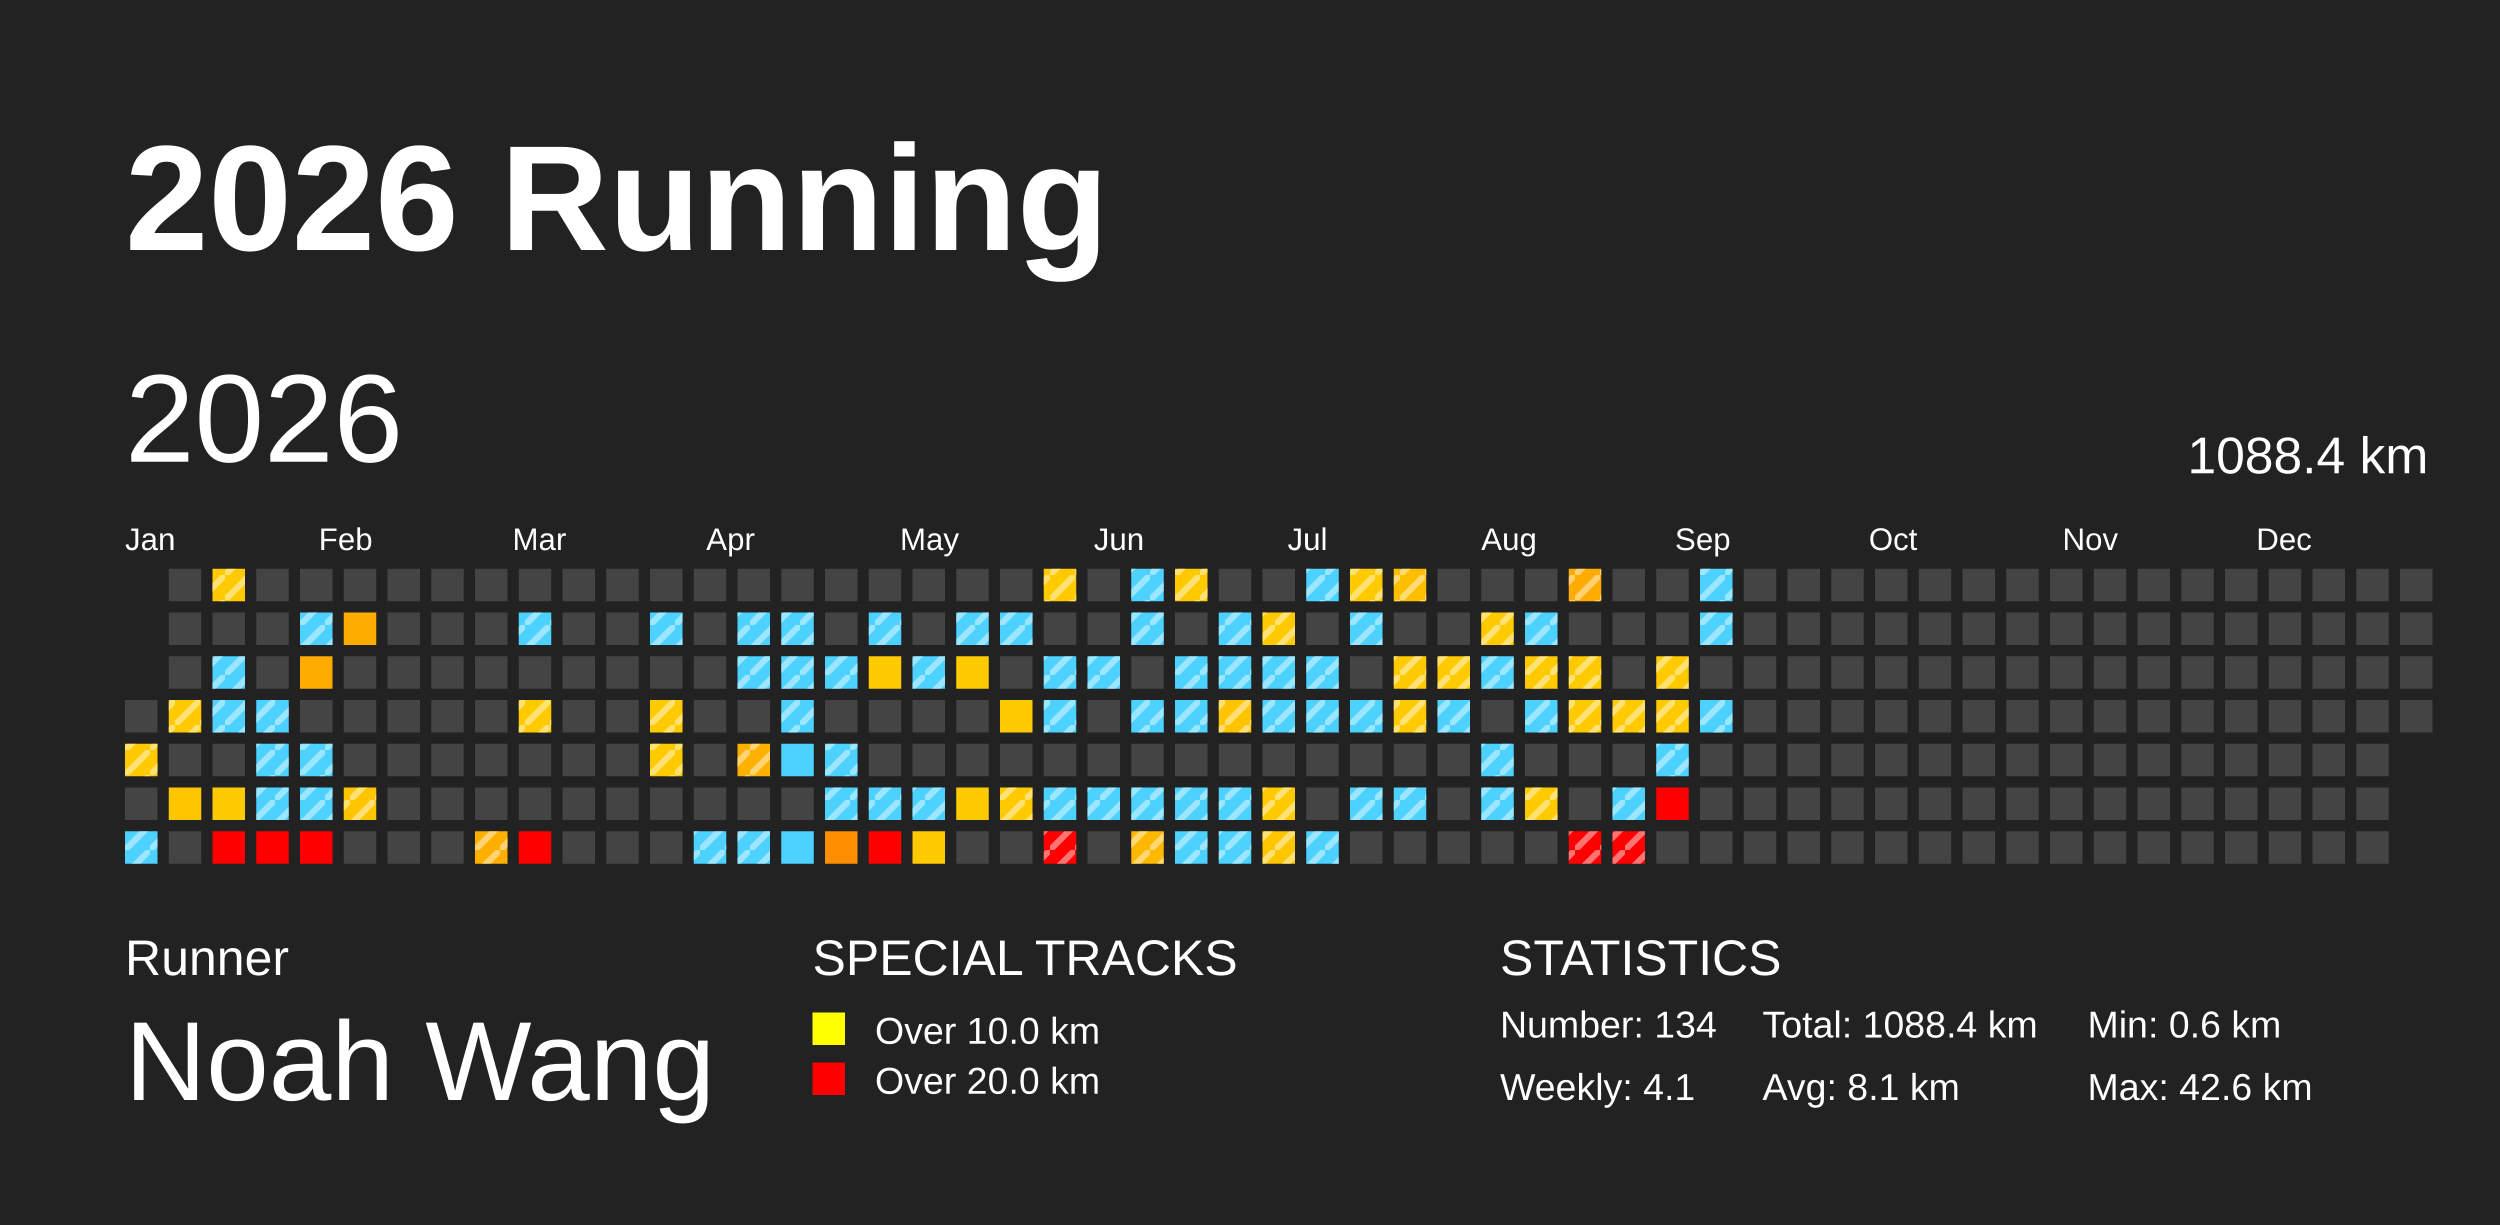
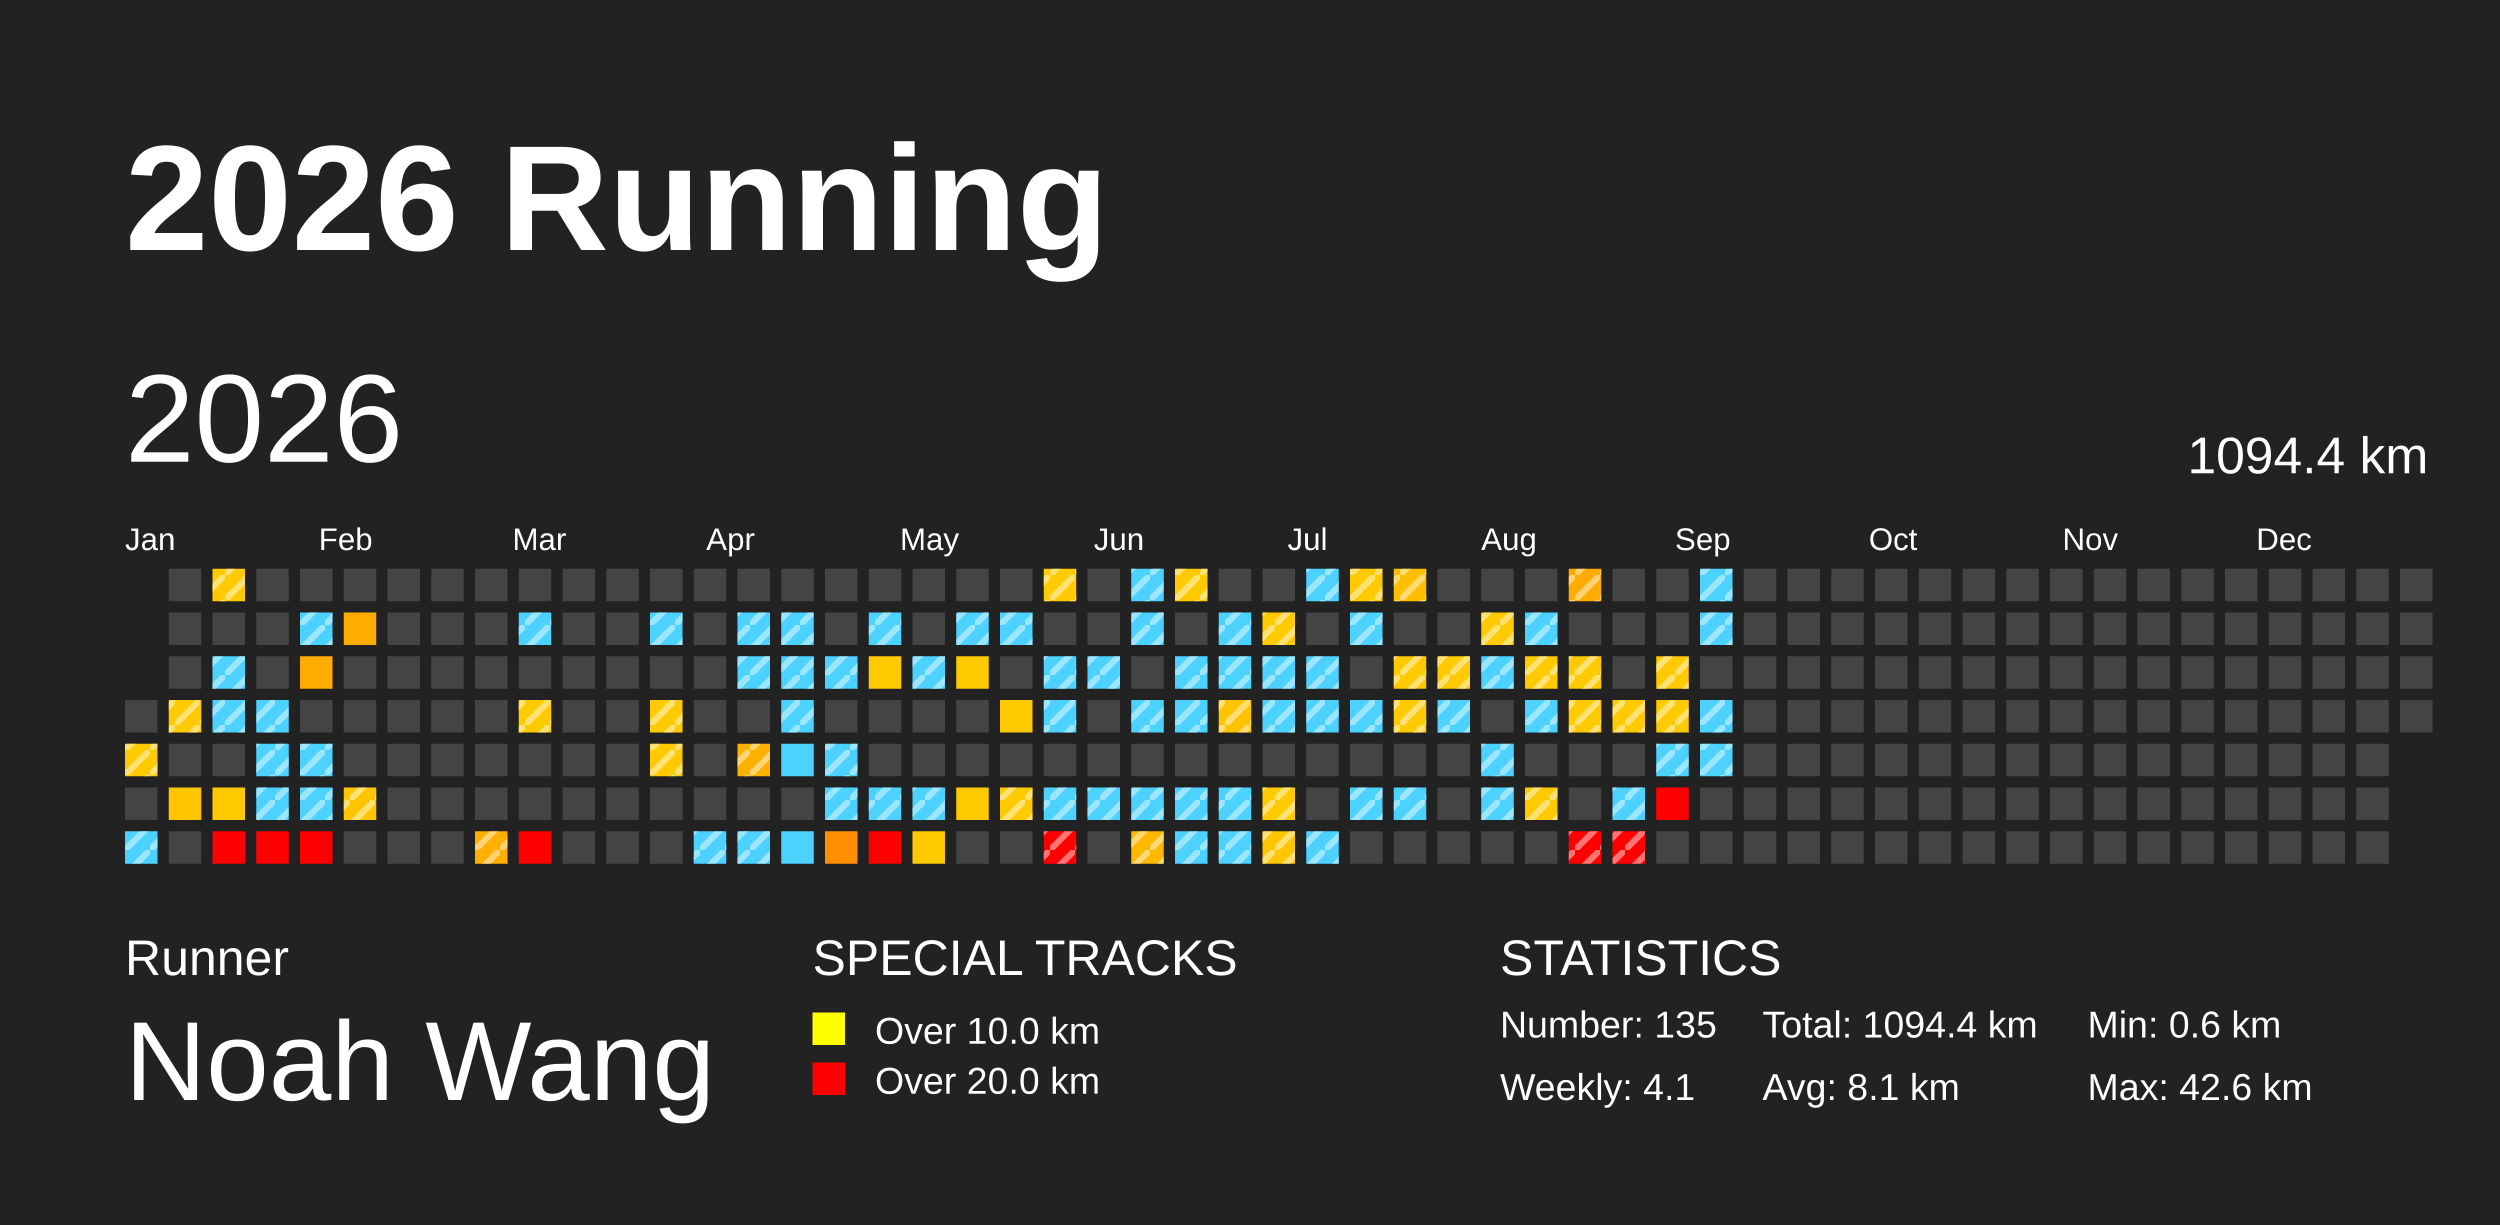
<svg xmlns="http://www.w3.org/2000/svg" baseProfile="full" height="98mm" version="1.1" viewBox="0,0,200,98" width="200mm">
  <defs>
    <pattern height="2" id="indoor-stripe" patternUnits="userSpaceOnUse" width="2">
      <line stroke="white" stroke-opacity="0.45" stroke-width="0.5" x1="0" x2="2" y1="2" y2="0" />
    </pattern>
  </defs>
  <rect fill="#222222" height="98" width="200" x="0" y="0" />
  <text fill="#FFFFFF" style="font-size:12px; font-family:Arial; font-weight:bold;" x="10" y="20">2026 Running</text>
  <text fill="#FFFFFF" style="font-size:4px; font-family:Arial" x="10" y="78">Runner</text>
  <text fill="#FFFFFF" style="font-size:9px; font-family:Arial" x="10" y="88">Noah Wang</text>
  <text fill="#FFFFFF" style="font-size:4px; font-family:Arial" x="65" y="78">SPECIAL TRACKS</text>
  <rect fill="yellow" height="2.6" width="2.6" x="65" y="81" />
  <text fill="#FFFFFF" style="font-size:3px; font-family:Arial" x="70" y="83.5">Over 10.0 km</text>
  <rect fill="red" height="2.6" width="2.6" x="65" y="85" />
  <text fill="#FFFFFF" style="font-size:3px; font-family:Arial" x="70" y="87.5">Over 20.0 km</text>
  <text fill="#FFFFFF" style="font-size:4px; font-family:Arial" x="120" y="78">STATISTICS</text>
-   <text fill="#FFFFFF" style="font-size:3px; font-family:Arial" x="120" y="83">Number: 134</text>
+   <text fill="#FFFFFF" style="font-size:3px; font-family:Arial" x="120" y="83">Number: 135</text>
  <text fill="#FFFFFF" style="font-size:3px; font-family:Arial" x="120" y="88">Weekly: 4.1</text>
-   <text fill="#FFFFFF" style="font-size:3px; font-family:Arial" x="141" y="83">Total: 1088.4 km</text>
+   <text fill="#FFFFFF" style="font-size:3px; font-family:Arial" x="141" y="83">Total: 1094.4 km</text>
  <text fill="#FFFFFF" style="font-size:3px; font-family:Arial" x="141" y="88">Avg: 8.1 km</text>
  <text fill="#FFFFFF" style="font-size:3px; font-family:Arial" x="167" y="83">Min: 0.6 km</text>
  <text fill="#FFFFFF" style="font-size:3px; font-family:Arial" x="167" y="88">Max: 42.6 km</text>
  <text dominant-baseline="hanging" fill="#FFFFFF" style="font-size:10.0px; font-family:Arial;" x="10" y="30">2026</text>
-   <text dominant-baseline="hanging" fill="#FFFFFF" style="font-size:4.125px; font-family:Arial;" x="175" y="35">1088.4 km</text>
+   <text dominant-baseline="hanging" fill="#FFFFFF" style="font-size:4.125px; font-family:Arial;" x="175" y="35">1094.4 km</text>
  <text fill="#FFFFFF" style="font-size:2.5px; font-family:Arial" x="10.0" y="44">Jan</text>
  <text fill="#FFFFFF" style="font-size:2.5px; font-family:Arial" x="25.5" y="44">Feb</text>
  <text fill="#FFFFFF" style="font-size:2.5px; font-family:Arial" x="41.0" y="44">Mar</text>
  <text fill="#FFFFFF" style="font-size:2.5px; font-family:Arial" x="56.5" y="44">Apr</text>
  <text fill="#FFFFFF" style="font-size:2.5px; font-family:Arial" x="72.0" y="44">May</text>
  <text fill="#FFFFFF" style="font-size:2.5px; font-family:Arial" x="87.5" y="44">Jun</text>
  <text fill="#FFFFFF" style="font-size:2.5px; font-family:Arial" x="103.0" y="44">Jul</text>
  <text fill="#FFFFFF" style="font-size:2.5px; font-family:Arial" x="118.5" y="44">Aug</text>
  <text fill="#FFFFFF" style="font-size:2.5px; font-family:Arial" x="134.0" y="44">Sep</text>
  <text fill="#FFFFFF" style="font-size:2.5px; font-family:Arial" x="149.5" y="44">Oct</text>
  <text fill="#FFFFFF" style="font-size:2.5px; font-family:Arial" x="165.0" y="44">Nov</text>
  <text fill="#FFFFFF" style="font-size:2.5px; font-family:Arial" x="180.5" y="44">Dec</text>
  <rect fill="#444444" height="2.6" width="2.6" x="10.0" y="56.0" />
  <rect fill="#ffca00" height="2.6" width="2.6" x="10.0" y="59.5" />
  <rect fill="url(#indoor-stripe)" height="2.6" style="pointer-events: none;" width="2.6" x="10.0" y="59.5" />
  <rect fill="#444444" height="2.6" width="2.6" x="10.0" y="63.0" />
  <rect fill="#4dd2ff" height="2.6" width="2.6" x="10.0" y="66.5" />
  <rect fill="url(#indoor-stripe)" height="2.6" style="pointer-events: none;" width="2.6" x="10.0" y="66.5" />
  <rect fill="#444444" height="2.6" width="2.6" x="13.5" y="45.5" />
  <rect fill="#444444" height="2.6" width="2.6" x="13.5" y="49.0" />
  <rect fill="#444444" height="2.6" width="2.6" x="13.5" y="52.5" />
  <rect fill="#ffca00" height="2.6" width="2.6" x="13.5" y="56.0" />
  <rect fill="url(#indoor-stripe)" height="2.6" style="pointer-events: none;" width="2.6" x="13.5" y="56.0" />
  <rect fill="#444444" height="2.6" width="2.6" x="13.5" y="59.5" />
  <rect fill="#ffc600" height="2.6" width="2.6" x="13.5" y="63.0" />
  <rect fill="#444444" height="2.6" width="2.6" x="13.5" y="66.5" />
  <rect fill="#ffca00" height="2.6" width="2.6" x="17.0" y="45.5" />
  <rect fill="url(#indoor-stripe)" height="2.6" style="pointer-events: none;" width="2.6" x="17.0" y="45.5" />
  <rect fill="#444444" height="2.6" width="2.6" x="17.0" y="49.0" />
  <rect fill="#4dd2ff" height="2.6" width="2.6" x="17.0" y="52.5" />
  <rect fill="url(#indoor-stripe)" height="2.6" style="pointer-events: none;" width="2.6" x="17.0" y="52.5" />
  <rect fill="#4dd2ff" height="2.6" width="2.6" x="17.0" y="56.0" />
  <rect fill="url(#indoor-stripe)" height="2.6" style="pointer-events: none;" width="2.6" x="17.0" y="56.0" />
  <rect fill="#444444" height="2.6" width="2.6" x="17.0" y="59.5" />
  <rect fill="#ffca00" height="2.6" width="2.6" x="17.0" y="63.0" />
  <rect fill="red" height="2.6" width="2.6" x="17.0" y="66.5" />
  <rect fill="#444444" height="2.6" width="2.6" x="20.5" y="45.5" />
  <rect fill="#444444" height="2.6" width="2.6" x="20.5" y="49.0" />
  <rect fill="#444444" height="2.6" width="2.6" x="20.5" y="52.5" />
  <rect fill="#4dd2ff" height="2.6" width="2.6" x="20.5" y="56.0" />
  <rect fill="url(#indoor-stripe)" height="2.6" style="pointer-events: none;" width="2.6" x="20.5" y="56.0" />
  <rect fill="#4dd2ff" height="2.6" width="2.6" x="20.5" y="59.5" />
  <rect fill="url(#indoor-stripe)" height="2.6" style="pointer-events: none;" width="2.6" x="20.5" y="59.5" />
  <rect fill="#4dd2ff" height="2.6" width="2.6" x="20.5" y="63.0" />
  <rect fill="url(#indoor-stripe)" height="2.6" style="pointer-events: none;" width="2.6" x="20.5" y="63.0" />
  <rect fill="red" height="2.6" width="2.6" x="20.5" y="66.5" />
  <rect fill="#444444" height="2.6" width="2.6" x="24.0" y="45.5" />
  <rect fill="#4dd2ff" height="2.6" width="2.6" x="24.0" y="49.0" />
  <rect fill="url(#indoor-stripe)" height="2.6" style="pointer-events: none;" width="2.6" x="24.0" y="49.0" />
  <rect fill="#ffab00" height="2.6" width="2.6" x="24.0" y="52.5" />
  <rect fill="#444444" height="2.6" width="2.6" x="24.0" y="56.0" />
  <rect fill="#4dd2ff" height="2.6" width="2.6" x="24.0" y="59.5" />
  <rect fill="url(#indoor-stripe)" height="2.6" style="pointer-events: none;" width="2.6" x="24.0" y="59.5" />
  <rect fill="#4dd2ff" height="2.6" width="2.6" x="24.0" y="63.0" />
  <rect fill="url(#indoor-stripe)" height="2.6" style="pointer-events: none;" width="2.6" x="24.0" y="63.0" />
  <rect fill="red" height="2.6" width="2.6" x="24.0" y="66.5" />
  <rect fill="#444444" height="2.6" width="2.6" x="27.5" y="45.5" />
  <rect fill="#ffab00" height="2.6" width="2.6" x="27.5" y="49.0" />
  <rect fill="#444444" height="2.6" width="2.6" x="27.5" y="52.5" />
  <rect fill="#444444" height="2.6" width="2.6" x="27.5" y="56.0" />
  <rect fill="#444444" height="2.6" width="2.6" x="27.5" y="59.5" />
  <rect fill="#ffc600" height="2.6" width="2.6" x="27.5" y="63.0" />
  <rect fill="url(#indoor-stripe)" height="2.6" style="pointer-events: none;" width="2.6" x="27.5" y="63.0" />
  <rect fill="#444444" height="2.6" width="2.6" x="27.5" y="66.5" />
  <rect fill="#444444" height="2.6" width="2.6" x="31.0" y="45.5" />
  <rect fill="#444444" height="2.6" width="2.6" x="31.0" y="49.0" />
  <rect fill="#444444" height="2.6" width="2.6" x="31.0" y="52.5" />
  <rect fill="#444444" height="2.6" width="2.6" x="31.0" y="56.0" />
  <rect fill="#444444" height="2.6" width="2.6" x="31.0" y="59.5" />
  <rect fill="#444444" height="2.6" width="2.6" x="31.0" y="63.0" />
  <rect fill="#444444" height="2.6" width="2.6" x="31.0" y="66.5" />
  <rect fill="#444444" height="2.6" width="2.6" x="34.5" y="45.5" />
  <rect fill="#444444" height="2.6" width="2.6" x="34.5" y="49.0" />
  <rect fill="#444444" height="2.6" width="2.6" x="34.5" y="52.5" />
  <rect fill="#444444" height="2.6" width="2.6" x="34.5" y="56.0" />
  <rect fill="#444444" height="2.6" width="2.6" x="34.5" y="59.5" />
  <rect fill="#444444" height="2.6" width="2.6" x="34.5" y="63.0" />
  <rect fill="#444444" height="2.6" width="2.6" x="34.5" y="66.5" />
  <rect fill="#444444" height="2.6" width="2.6" x="38.0" y="45.5" />
  <rect fill="#444444" height="2.6" width="2.6" x="38.0" y="49.0" />
  <rect fill="#444444" height="2.6" width="2.6" x="38.0" y="52.5" />
  <rect fill="#444444" height="2.6" width="2.6" x="38.0" y="56.0" />
  <rect fill="#444444" height="2.6" width="2.6" x="38.0" y="59.5" />
  <rect fill="#444444" height="2.6" width="2.6" x="38.0" y="63.0" />
  <rect fill="#ffaf00" height="2.6" width="2.6" x="38.0" y="66.5" />
  <rect fill="url(#indoor-stripe)" height="2.6" style="pointer-events: none;" width="2.6" x="38.0" y="66.5" />
  <rect fill="#444444" height="2.6" width="2.6" x="41.5" y="45.5" />
  <rect fill="#4dd2ff" height="2.6" width="2.6" x="41.5" y="49.0" />
  <rect fill="url(#indoor-stripe)" height="2.6" style="pointer-events: none;" width="2.6" x="41.5" y="49.0" />
  <rect fill="#444444" height="2.6" width="2.6" x="41.5" y="52.5" />
  <rect fill="#ffca00" height="2.6" width="2.6" x="41.5" y="56.0" />
  <rect fill="url(#indoor-stripe)" height="2.6" style="pointer-events: none;" width="2.6" x="41.5" y="56.0" />
  <rect fill="#444444" height="2.6" width="2.6" x="41.5" y="59.5" />
  <rect fill="#444444" height="2.6" width="2.6" x="41.5" y="63.0" />
  <rect fill="red" height="2.6" width="2.6" x="41.5" y="66.5" />
  <rect fill="#444444" height="2.6" width="2.6" x="45.0" y="45.5" />
  <rect fill="#444444" height="2.6" width="2.6" x="45.0" y="49.0" />
  <rect fill="#444444" height="2.6" width="2.6" x="45.0" y="52.5" />
  <rect fill="#444444" height="2.6" width="2.6" x="45.0" y="56.0" />
  <rect fill="#444444" height="2.6" width="2.6" x="45.0" y="59.5" />
  <rect fill="#444444" height="2.6" width="2.6" x="45.0" y="63.0" />
  <rect fill="#444444" height="2.6" width="2.6" x="45.0" y="66.5" />
  <rect fill="#444444" height="2.6" width="2.6" x="48.5" y="45.5" />
  <rect fill="#444444" height="2.6" width="2.6" x="48.5" y="49.0" />
  <rect fill="#444444" height="2.6" width="2.6" x="48.5" y="52.5" />
  <rect fill="#444444" height="2.6" width="2.6" x="48.5" y="56.0" />
  <rect fill="#444444" height="2.6" width="2.6" x="48.5" y="59.5" />
  <rect fill="#444444" height="2.6" width="2.6" x="48.5" y="63.0" />
  <rect fill="#444444" height="2.6" width="2.6" x="48.5" y="66.5" />
  <rect fill="#444444" height="2.6" width="2.6" x="52.0" y="45.5" />
  <rect fill="#4dd2ff" height="2.6" width="2.6" x="52.0" y="49.0" />
  <rect fill="url(#indoor-stripe)" height="2.6" style="pointer-events: none;" width="2.6" x="52.0" y="49.0" />
  <rect fill="#444444" height="2.6" width="2.6" x="52.0" y="52.5" />
  <rect fill="#ffca00" height="2.6" width="2.6" x="52.0" y="56.0" />
  <rect fill="url(#indoor-stripe)" height="2.6" style="pointer-events: none;" width="2.6" x="52.0" y="56.0" />
  <rect fill="#ffca00" height="2.6" width="2.6" x="52.0" y="59.5" />
  <rect fill="url(#indoor-stripe)" height="2.6" style="pointer-events: none;" width="2.6" x="52.0" y="59.5" />
  <rect fill="#444444" height="2.6" width="2.6" x="52.0" y="63.0" />
  <rect fill="#444444" height="2.6" width="2.6" x="52.0" y="66.5" />
  <rect fill="#444444" height="2.6" width="2.6" x="55.5" y="45.5" />
  <rect fill="#444444" height="2.6" width="2.6" x="55.5" y="49.0" />
  <rect fill="#444444" height="2.6" width="2.6" x="55.5" y="52.5" />
  <rect fill="#444444" height="2.6" width="2.6" x="55.5" y="56.0" />
  <rect fill="#444444" height="2.6" width="2.6" x="55.5" y="59.5" />
  <rect fill="#444444" height="2.6" width="2.6" x="55.5" y="63.0" />
  <rect fill="#4dd2ff" height="2.6" width="2.6" x="55.5" y="66.5" />
  <rect fill="url(#indoor-stripe)" height="2.6" style="pointer-events: none;" width="2.6" x="55.5" y="66.5" />
  <rect fill="#444444" height="2.6" width="2.6" x="59.0" y="45.5" />
  <rect fill="#4dd2ff" height="2.6" width="2.6" x="59.0" y="49.0" />
  <rect fill="url(#indoor-stripe)" height="2.6" style="pointer-events: none;" width="2.6" x="59.0" y="49.0" />
  <rect fill="#4dd2ff" height="2.6" width="2.6" x="59.0" y="52.5" />
  <rect fill="url(#indoor-stripe)" height="2.6" style="pointer-events: none;" width="2.6" x="59.0" y="52.5" />
  <rect fill="#444444" height="2.6" width="2.6" x="59.0" y="56.0" />
  <rect fill="#ffb100" height="2.6" width="2.6" x="59.0" y="59.5" />
  <rect fill="url(#indoor-stripe)" height="2.6" style="pointer-events: none;" width="2.6" x="59.0" y="59.5" />
  <rect fill="#444444" height="2.6" width="2.6" x="59.0" y="63.0" />
  <rect fill="#4dd2ff" height="2.6" width="2.6" x="59.0" y="66.5" />
  <rect fill="url(#indoor-stripe)" height="2.6" style="pointer-events: none;" width="2.6" x="59.0" y="66.5" />
  <rect fill="#444444" height="2.6" width="2.6" x="62.5" y="45.5" />
  <rect fill="#4dd2ff" height="2.6" width="2.6" x="62.5" y="49.0" />
  <rect fill="url(#indoor-stripe)" height="2.6" style="pointer-events: none;" width="2.6" x="62.5" y="49.0" />
  <rect fill="#4dd2ff" height="2.6" width="2.6" x="62.5" y="52.5" />
  <rect fill="url(#indoor-stripe)" height="2.6" style="pointer-events: none;" width="2.6" x="62.5" y="52.5" />
  <rect fill="#4dd2ff" height="2.6" width="2.6" x="62.5" y="56.0" />
  <rect fill="url(#indoor-stripe)" height="2.6" style="pointer-events: none;" width="2.6" x="62.5" y="56.0" />
  <rect fill="#4dd2ff" height="2.6" width="2.6" x="62.5" y="59.5" />
  <rect fill="#444444" height="2.6" width="2.6" x="62.5" y="63.0" />
  <rect fill="#4dd2ff" height="2.6" width="2.6" x="62.5" y="66.5" />
  <rect fill="#444444" height="2.6" width="2.6" x="66.0" y="45.5" />
  <rect fill="#444444" height="2.6" width="2.6" x="66.0" y="49.0" />
  <rect fill="#4dd2ff" height="2.6" width="2.6" x="66.0" y="52.5" />
  <rect fill="url(#indoor-stripe)" height="2.6" style="pointer-events: none;" width="2.6" x="66.0" y="52.5" />
  <rect fill="#444444" height="2.6" width="2.6" x="66.0" y="56.0" />
  <rect fill="#4dd2ff" height="2.6" width="2.6" x="66.0" y="59.5" />
  <rect fill="url(#indoor-stripe)" height="2.6" style="pointer-events: none;" width="2.6" x="66.0" y="59.5" />
  <rect fill="#4dd2ff" height="2.6" width="2.6" x="66.0" y="63.0" />
  <rect fill="url(#indoor-stripe)" height="2.6" style="pointer-events: none;" width="2.6" x="66.0" y="63.0" />
  <rect fill="#ff8f00" height="2.6" width="2.6" x="66.0" y="66.5" />
  <rect fill="#444444" height="2.6" width="2.6" x="69.5" y="45.5" />
  <rect fill="#4dd2ff" height="2.6" width="2.6" x="69.5" y="49.0" />
  <rect fill="url(#indoor-stripe)" height="2.6" style="pointer-events: none;" width="2.6" x="69.5" y="49.0" />
  <rect fill="#ffca00" height="2.6" width="2.6" x="69.5" y="52.5" />
  <rect fill="#444444" height="2.6" width="2.6" x="69.5" y="56.0" />
  <rect fill="#444444" height="2.6" width="2.6" x="69.5" y="59.5" />
  <rect fill="#4dd2ff" height="2.6" width="2.6" x="69.5" y="63.0" />
  <rect fill="url(#indoor-stripe)" height="2.6" style="pointer-events: none;" width="2.6" x="69.5" y="63.0" />
  <rect fill="red" height="2.6" width="2.6" x="69.5" y="66.5" />
  <rect fill="#444444" height="2.6" width="2.6" x="73.0" y="45.5" />
  <rect fill="#444444" height="2.6" width="2.6" x="73.0" y="49.0" />
  <rect fill="#4dd2ff" height="2.6" width="2.6" x="73.0" y="52.5" />
  <rect fill="url(#indoor-stripe)" height="2.6" style="pointer-events: none;" width="2.6" x="73.0" y="52.5" />
  <rect fill="#444444" height="2.6" width="2.6" x="73.0" y="56.0" />
  <rect fill="#444444" height="2.6" width="2.6" x="73.0" y="59.5" />
  <rect fill="#4dd2ff" height="2.6" width="2.6" x="73.0" y="63.0" />
  <rect fill="url(#indoor-stripe)" height="2.6" style="pointer-events: none;" width="2.6" x="73.0" y="63.0" />
  <rect fill="#ffca00" height="2.6" width="2.6" x="73.0" y="66.5" />
  <rect fill="#444444" height="2.6" width="2.6" x="76.5" y="45.5" />
  <rect fill="#4dd2ff" height="2.6" width="2.6" x="76.5" y="49.0" />
  <rect fill="url(#indoor-stripe)" height="2.6" style="pointer-events: none;" width="2.6" x="76.5" y="49.0" />
  <rect fill="#ffca00" height="2.6" width="2.6" x="76.5" y="52.5" />
  <rect fill="#444444" height="2.6" width="2.6" x="76.5" y="56.0" />
  <rect fill="#444444" height="2.6" width="2.6" x="76.5" y="59.5" />
  <rect fill="#ffca00" height="2.6" width="2.6" x="76.5" y="63.0" />
  <rect fill="#444444" height="2.6" width="2.6" x="76.5" y="66.5" />
  <rect fill="#444444" height="2.6" width="2.6" x="80.0" y="45.5" />
  <rect fill="#4dd2ff" height="2.6" width="2.6" x="80.0" y="49.0" />
  <rect fill="url(#indoor-stripe)" height="2.6" style="pointer-events: none;" width="2.6" x="80.0" y="49.0" />
  <rect fill="#444444" height="2.6" width="2.6" x="80.0" y="52.5" />
  <rect fill="#ffca00" height="2.6" width="2.6" x="80.0" y="56.0" />
  <rect fill="#444444" height="2.6" width="2.6" x="80.0" y="59.5" />
  <rect fill="#ffca00" height="2.6" width="2.6" x="80.0" y="63.0" />
  <rect fill="url(#indoor-stripe)" height="2.6" style="pointer-events: none;" width="2.6" x="80.0" y="63.0" />
  <rect fill="#444444" height="2.6" width="2.6" x="80.0" y="66.5" />
  <rect fill="#ffca00" height="2.6" width="2.6" x="83.5" y="45.5" />
  <rect fill="url(#indoor-stripe)" height="2.6" style="pointer-events: none;" width="2.6" x="83.5" y="45.5" />
  <rect fill="#444444" height="2.6" width="2.6" x="83.5" y="49.0" />
  <rect fill="#4dd2ff" height="2.6" width="2.6" x="83.5" y="52.5" />
  <rect fill="url(#indoor-stripe)" height="2.6" style="pointer-events: none;" width="2.6" x="83.5" y="52.5" />
  <rect fill="#4dd2ff" height="2.6" width="2.6" x="83.5" y="56.0" />
  <rect fill="url(#indoor-stripe)" height="2.6" style="pointer-events: none;" width="2.6" x="83.5" y="56.0" />
  <rect fill="#444444" height="2.6" width="2.6" x="83.5" y="59.5" />
  <rect fill="#4dd2ff" height="2.6" width="2.6" x="83.5" y="63.0" />
  <rect fill="url(#indoor-stripe)" height="2.6" style="pointer-events: none;" width="2.6" x="83.5" y="63.0" />
  <rect fill="red" height="2.6" width="2.6" x="83.5" y="66.5" />
  <rect fill="url(#indoor-stripe)" height="2.6" style="pointer-events: none;" width="2.6" x="83.5" y="66.5" />
  <rect fill="#444444" height="2.6" width="2.6" x="87.0" y="45.5" />
  <rect fill="#444444" height="2.6" width="2.6" x="87.0" y="49.0" />
  <rect fill="#4dd2ff" height="2.6" width="2.6" x="87.0" y="52.5" />
  <rect fill="url(#indoor-stripe)" height="2.6" style="pointer-events: none;" width="2.6" x="87.0" y="52.5" />
  <rect fill="#444444" height="2.6" width="2.6" x="87.0" y="56.0" />
  <rect fill="#444444" height="2.6" width="2.6" x="87.0" y="59.5" />
  <rect fill="#4dd2ff" height="2.6" width="2.6" x="87.0" y="63.0" />
  <rect fill="url(#indoor-stripe)" height="2.6" style="pointer-events: none;" width="2.6" x="87.0" y="63.0" />
  <rect fill="#444444" height="2.6" width="2.6" x="87.0" y="66.5" />
  <rect fill="#4dd2ff" height="2.6" width="2.6" x="90.5" y="45.5" />
  <rect fill="url(#indoor-stripe)" height="2.6" style="pointer-events: none;" width="2.6" x="90.5" y="45.5" />
  <rect fill="#4dd2ff" height="2.6" width="2.6" x="90.5" y="49.0" />
  <rect fill="url(#indoor-stripe)" height="2.6" style="pointer-events: none;" width="2.6" x="90.5" y="49.0" />
  <rect fill="#444444" height="2.6" width="2.6" x="90.5" y="52.5" />
  <rect fill="#4dd2ff" height="2.6" width="2.6" x="90.5" y="56.0" />
  <rect fill="url(#indoor-stripe)" height="2.6" style="pointer-events: none;" width="2.6" x="90.5" y="56.0" />
  <rect fill="#444444" height="2.6" width="2.6" x="90.5" y="59.5" />
  <rect fill="#4dd2ff" height="2.6" width="2.6" x="90.5" y="63.0" />
  <rect fill="url(#indoor-stripe)" height="2.6" style="pointer-events: none;" width="2.6" x="90.5" y="63.0" />
  <rect fill="#ffb800" height="2.6" width="2.6" x="90.5" y="66.5" />
  <rect fill="url(#indoor-stripe)" height="2.6" style="pointer-events: none;" width="2.6" x="90.5" y="66.5" />
  <rect fill="#ffca00" height="2.6" width="2.6" x="94.0" y="45.5" />
  <rect fill="url(#indoor-stripe)" height="2.6" style="pointer-events: none;" width="2.6" x="94.0" y="45.5" />
  <rect fill="#444444" height="2.6" width="2.6" x="94.0" y="49.0" />
  <rect fill="#4dd2ff" height="2.6" width="2.6" x="94.0" y="52.5" />
  <rect fill="url(#indoor-stripe)" height="2.6" style="pointer-events: none;" width="2.6" x="94.0" y="52.5" />
  <rect fill="#4dd2ff" height="2.6" width="2.6" x="94.0" y="56.0" />
  <rect fill="url(#indoor-stripe)" height="2.6" style="pointer-events: none;" width="2.6" x="94.0" y="56.0" />
  <rect fill="#444444" height="2.6" width="2.6" x="94.0" y="59.5" />
  <rect fill="#4dd2ff" height="2.6" width="2.6" x="94.0" y="63.0" />
  <rect fill="url(#indoor-stripe)" height="2.6" style="pointer-events: none;" width="2.6" x="94.0" y="63.0" />
  <rect fill="#4dd2ff" height="2.6" width="2.6" x="94.0" y="66.5" />
  <rect fill="url(#indoor-stripe)" height="2.6" style="pointer-events: none;" width="2.6" x="94.0" y="66.5" />
  <rect fill="#444444" height="2.6" width="2.6" x="97.5" y="45.5" />
  <rect fill="#4dd2ff" height="2.6" width="2.6" x="97.5" y="49.0" />
  <rect fill="url(#indoor-stripe)" height="2.6" style="pointer-events: none;" width="2.6" x="97.5" y="49.0" />
  <rect fill="#4dd2ff" height="2.6" width="2.6" x="97.5" y="52.5" />
  <rect fill="url(#indoor-stripe)" height="2.6" style="pointer-events: none;" width="2.6" x="97.5" y="52.5" />
  <rect fill="#ffc400" height="2.6" width="2.6" x="97.5" y="56.0" />
  <rect fill="url(#indoor-stripe)" height="2.6" style="pointer-events: none;" width="2.6" x="97.5" y="56.0" />
  <rect fill="#444444" height="2.6" width="2.6" x="97.5" y="59.5" />
  <rect fill="#4dd2ff" height="2.6" width="2.6" x="97.5" y="63.0" />
  <rect fill="url(#indoor-stripe)" height="2.6" style="pointer-events: none;" width="2.6" x="97.5" y="63.0" />
  <rect fill="#4dd2ff" height="2.6" width="2.6" x="97.5" y="66.5" />
  <rect fill="url(#indoor-stripe)" height="2.6" style="pointer-events: none;" width="2.6" x="97.5" y="66.5" />
  <rect fill="#444444" height="2.6" width="2.6" x="101.0" y="45.5" />
  <rect fill="#ffca00" height="2.6" width="2.6" x="101.0" y="49.0" />
  <rect fill="url(#indoor-stripe)" height="2.6" style="pointer-events: none;" width="2.6" x="101.0" y="49.0" />
  <rect fill="#4dd2ff" height="2.6" width="2.6" x="101.0" y="52.5" />
  <rect fill="url(#indoor-stripe)" height="2.6" style="pointer-events: none;" width="2.6" x="101.0" y="52.5" />
  <rect fill="#4dd2ff" height="2.6" width="2.6" x="101.0" y="56.0" />
  <rect fill="url(#indoor-stripe)" height="2.6" style="pointer-events: none;" width="2.6" x="101.0" y="56.0" />
  <rect fill="#444444" height="2.6" width="2.6" x="101.0" y="59.5" />
  <rect fill="#ffca00" height="2.6" width="2.6" x="101.0" y="63.0" />
  <rect fill="url(#indoor-stripe)" height="2.6" style="pointer-events: none;" width="2.6" x="101.0" y="63.0" />
  <rect fill="#ffc600" height="2.6" width="2.6" x="101.0" y="66.5" />
  <rect fill="url(#indoor-stripe)" height="2.6" style="pointer-events: none;" width="2.6" x="101.0" y="66.5" />
  <rect fill="#4dd2ff" height="2.6" width="2.6" x="104.5" y="45.5" />
  <rect fill="url(#indoor-stripe)" height="2.6" style="pointer-events: none;" width="2.6" x="104.5" y="45.5" />
  <rect fill="#444444" height="2.6" width="2.6" x="104.5" y="49.0" />
  <rect fill="#4dd2ff" height="2.6" width="2.6" x="104.5" y="52.5" />
  <rect fill="url(#indoor-stripe)" height="2.6" style="pointer-events: none;" width="2.6" x="104.5" y="52.5" />
  <rect fill="#4dd2ff" height="2.6" width="2.6" x="104.5" y="56.0" />
  <rect fill="url(#indoor-stripe)" height="2.6" style="pointer-events: none;" width="2.6" x="104.5" y="56.0" />
  <rect fill="#444444" height="2.6" width="2.6" x="104.5" y="59.5" />
  <rect fill="#444444" height="2.6" width="2.6" x="104.5" y="63.0" />
  <rect fill="#4dd2ff" height="2.6" width="2.6" x="104.5" y="66.5" />
  <rect fill="url(#indoor-stripe)" height="2.6" style="pointer-events: none;" width="2.6" x="104.5" y="66.5" />
  <rect fill="#ffca00" height="2.6" width="2.6" x="108.0" y="45.5" />
  <rect fill="url(#indoor-stripe)" height="2.6" style="pointer-events: none;" width="2.6" x="108.0" y="45.5" />
  <rect fill="#4dd2ff" height="2.6" width="2.6" x="108.0" y="49.0" />
  <rect fill="url(#indoor-stripe)" height="2.6" style="pointer-events: none;" width="2.6" x="108.0" y="49.0" />
  <rect fill="#444444" height="2.6" width="2.6" x="108.0" y="52.5" />
  <rect fill="#4dd2ff" height="2.6" width="2.6" x="108.0" y="56.0" />
  <rect fill="url(#indoor-stripe)" height="2.6" style="pointer-events: none;" width="2.6" x="108.0" y="56.0" />
  <rect fill="#444444" height="2.6" width="2.6" x="108.0" y="59.5" />
  <rect fill="#4dd2ff" height="2.6" width="2.6" x="108.0" y="63.0" />
  <rect fill="url(#indoor-stripe)" height="2.6" style="pointer-events: none;" width="2.6" x="108.0" y="63.0" />
  <rect fill="#444444" height="2.6" width="2.6" x="108.0" y="66.5" />
  <rect fill="#ffbe00" height="2.6" width="2.6" x="111.5" y="45.5" />
  <rect fill="url(#indoor-stripe)" height="2.6" style="pointer-events: none;" width="2.6" x="111.5" y="45.5" />
  <rect fill="#444444" height="2.6" width="2.6" x="111.5" y="49.0" />
  <rect fill="#ffca00" height="2.6" width="2.6" x="111.5" y="52.5" />
  <rect fill="url(#indoor-stripe)" height="2.6" style="pointer-events: none;" width="2.6" x="111.5" y="52.5" />
  <rect fill="#ffca00" height="2.6" width="2.6" x="111.5" y="56.0" />
  <rect fill="url(#indoor-stripe)" height="2.6" style="pointer-events: none;" width="2.6" x="111.5" y="56.0" />
  <rect fill="#444444" height="2.6" width="2.6" x="111.5" y="59.5" />
  <rect fill="#4dd2ff" height="2.6" width="2.6" x="111.5" y="63.0" />
  <rect fill="url(#indoor-stripe)" height="2.6" style="pointer-events: none;" width="2.6" x="111.5" y="63.0" />
  <rect fill="#444444" height="2.6" width="2.6" x="111.5" y="66.5" />
  <rect fill="#444444" height="2.6" width="2.6" x="115.0" y="45.5" />
  <rect fill="#444444" height="2.6" width="2.6" x="115.0" y="49.0" />
  <rect fill="#ffca00" height="2.6" width="2.6" x="115.0" y="52.5" />
  <rect fill="url(#indoor-stripe)" height="2.6" style="pointer-events: none;" width="2.6" x="115.0" y="52.5" />
  <rect fill="#4dd2ff" height="2.6" width="2.6" x="115.0" y="56.0" />
  <rect fill="url(#indoor-stripe)" height="2.6" style="pointer-events: none;" width="2.6" x="115.0" y="56.0" />
  <rect fill="#444444" height="2.6" width="2.6" x="115.0" y="59.5" />
  <rect fill="#444444" height="2.6" width="2.6" x="115.0" y="63.0" />
  <rect fill="#444444" height="2.6" width="2.6" x="115.0" y="66.5" />
  <rect fill="#444444" height="2.6" width="2.6" x="118.5" y="45.5" />
  <rect fill="#ffca00" height="2.6" width="2.6" x="118.5" y="49.0" />
  <rect fill="url(#indoor-stripe)" height="2.6" style="pointer-events: none;" width="2.6" x="118.5" y="49.0" />
  <rect fill="#4dd2ff" height="2.6" width="2.6" x="118.5" y="52.5" />
  <rect fill="url(#indoor-stripe)" height="2.6" style="pointer-events: none;" width="2.6" x="118.5" y="52.5" />
  <rect fill="#444444" height="2.6" width="2.6" x="118.5" y="56.0" />
  <rect fill="#4dd2ff" height="2.6" width="2.6" x="118.5" y="59.5" />
  <rect fill="url(#indoor-stripe)" height="2.6" style="pointer-events: none;" width="2.6" x="118.5" y="59.5" />
  <rect fill="#4dd2ff" height="2.6" width="2.6" x="118.5" y="63.0" />
  <rect fill="url(#indoor-stripe)" height="2.6" style="pointer-events: none;" width="2.6" x="118.5" y="63.0" />
  <rect fill="#444444" height="2.6" width="2.6" x="118.5" y="66.5" />
  <rect fill="#444444" height="2.6" width="2.6" x="122.0" y="45.5" />
  <rect fill="#4dd2ff" height="2.6" width="2.6" x="122.0" y="49.0" />
  <rect fill="url(#indoor-stripe)" height="2.6" style="pointer-events: none;" width="2.6" x="122.0" y="49.0" />
  <rect fill="#ffca00" height="2.6" width="2.6" x="122.0" y="52.5" />
  <rect fill="url(#indoor-stripe)" height="2.6" style="pointer-events: none;" width="2.6" x="122.0" y="52.5" />
  <rect fill="#4dd2ff" height="2.6" width="2.6" x="122.0" y="56.0" />
  <rect fill="url(#indoor-stripe)" height="2.6" style="pointer-events: none;" width="2.6" x="122.0" y="56.0" />
  <rect fill="#444444" height="2.6" width="2.6" x="122.0" y="59.5" />
  <rect fill="#ffca00" height="2.6" width="2.6" x="122.0" y="63.0" />
  <rect fill="url(#indoor-stripe)" height="2.6" style="pointer-events: none;" width="2.6" x="122.0" y="63.0" />
  <rect fill="#444444" height="2.6" width="2.6" x="122.0" y="66.5" />
  <rect fill="#ffab00" height="2.6" width="2.6" x="125.5" y="45.5" />
  <rect fill="url(#indoor-stripe)" height="2.6" style="pointer-events: none;" width="2.6" x="125.5" y="45.5" />
  <rect fill="#444444" height="2.6" width="2.6" x="125.5" y="49.0" />
  <rect fill="#ffca00" height="2.6" width="2.6" x="125.5" y="52.5" />
  <rect fill="url(#indoor-stripe)" height="2.6" style="pointer-events: none;" width="2.6" x="125.5" y="52.5" />
  <rect fill="#ffca00" height="2.6" width="2.6" x="125.5" y="56.0" />
  <rect fill="url(#indoor-stripe)" height="2.6" style="pointer-events: none;" width="2.6" x="125.5" y="56.0" />
  <rect fill="#444444" height="2.6" width="2.6" x="125.5" y="59.5" />
  <rect fill="#444444" height="2.6" width="2.6" x="125.5" y="63.0" />
  <rect fill="red" height="2.6" width="2.6" x="125.5" y="66.5" />
  <rect fill="url(#indoor-stripe)" height="2.6" style="pointer-events: none;" width="2.6" x="125.5" y="66.5" />
  <rect fill="#444444" height="2.6" width="2.6" x="129.0" y="45.5" />
  <rect fill="#444444" height="2.6" width="2.6" x="129.0" y="49.0" />
  <rect fill="#444444" height="2.6" width="2.6" x="129.0" y="52.5" />
  <rect fill="#ffca00" height="2.6" width="2.6" x="129.0" y="56.0" />
  <rect fill="url(#indoor-stripe)" height="2.6" style="pointer-events: none;" width="2.6" x="129.0" y="56.0" />
  <rect fill="#444444" height="2.6" width="2.6" x="129.0" y="59.5" />
  <rect fill="#4dd2ff" height="2.6" width="2.6" x="129.0" y="63.0" />
  <rect fill="url(#indoor-stripe)" height="2.6" style="pointer-events: none;" width="2.6" x="129.0" y="63.0" />
  <rect fill="red" height="2.6" width="2.6" x="129.0" y="66.5" />
  <rect fill="url(#indoor-stripe)" height="2.6" style="pointer-events: none;" width="2.6" x="129.0" y="66.5" />
  <rect fill="#444444" height="2.6" width="2.6" x="132.5" y="45.5" />
  <rect fill="#444444" height="2.6" width="2.6" x="132.5" y="49.0" />
  <rect fill="#ffca00" height="2.6" width="2.6" x="132.5" y="52.5" />
  <rect fill="url(#indoor-stripe)" height="2.6" style="pointer-events: none;" width="2.6" x="132.5" y="52.5" />
  <rect fill="#ffca00" height="2.6" width="2.6" x="132.5" y="56.0" />
  <rect fill="url(#indoor-stripe)" height="2.6" style="pointer-events: none;" width="2.6" x="132.5" y="56.0" />
  <rect fill="#4dd2ff" height="2.6" width="2.6" x="132.5" y="59.5" />
  <rect fill="url(#indoor-stripe)" height="2.6" style="pointer-events: none;" width="2.6" x="132.5" y="59.5" />
  <rect fill="red" height="2.6" width="2.6" x="132.5" y="63.0" />
  <rect fill="#444444" height="2.6" width="2.6" x="132.5" y="66.5" />
  <rect fill="#4dd2ff" height="2.6" width="2.6" x="136.0" y="45.5" />
  <rect fill="url(#indoor-stripe)" height="2.6" style="pointer-events: none;" width="2.6" x="136.0" y="45.5" />
  <rect fill="#4dd2ff" height="2.6" width="2.6" x="136.0" y="49.0" />
  <rect fill="url(#indoor-stripe)" height="2.6" style="pointer-events: none;" width="2.6" x="136.0" y="49.0" />
  <rect fill="#444444" height="2.6" width="2.6" x="136.0" y="52.5" />
  <rect fill="#4dd2ff" height="2.6" width="2.6" x="136.0" y="56.0" />
  <rect fill="url(#indoor-stripe)" height="2.6" style="pointer-events: none;" width="2.6" x="136.0" y="56.0" />
-   <rect fill="#444444" height="2.6" width="2.6" x="136.0" y="59.5" />
+   <rect fill="#4dd2ff" height="2.6" width="2.6" x="136.0" y="59.5" />
+   <rect fill="url(#indoor-stripe)" height="2.6" style="pointer-events: none;" width="2.6" x="136.0" y="59.5" />
  <rect fill="#444444" height="2.6" width="2.6" x="136.0" y="63.0" />
  <rect fill="#444444" height="2.6" width="2.6" x="136.0" y="66.5" />
  <rect fill="#444444" height="2.6" width="2.6" x="139.5" y="45.5" />
  <rect fill="#444444" height="2.6" width="2.6" x="139.5" y="49.0" />
  <rect fill="#444444" height="2.6" width="2.6" x="139.5" y="52.5" />
  <rect fill="#444444" height="2.6" width="2.6" x="139.5" y="56.0" />
  <rect fill="#444444" height="2.6" width="2.6" x="139.5" y="59.5" />
  <rect fill="#444444" height="2.6" width="2.6" x="139.5" y="63.0" />
  <rect fill="#444444" height="2.6" width="2.6" x="139.5" y="66.5" />
  <rect fill="#444444" height="2.6" width="2.6" x="143.0" y="45.5" />
  <rect fill="#444444" height="2.6" width="2.6" x="143.0" y="49.0" />
  <rect fill="#444444" height="2.6" width="2.6" x="143.0" y="52.5" />
  <rect fill="#444444" height="2.6" width="2.6" x="143.0" y="56.0" />
  <rect fill="#444444" height="2.6" width="2.6" x="143.0" y="59.5" />
  <rect fill="#444444" height="2.6" width="2.6" x="143.0" y="63.0" />
  <rect fill="#444444" height="2.6" width="2.6" x="143.0" y="66.5" />
  <rect fill="#444444" height="2.6" width="2.6" x="146.5" y="45.5" />
  <rect fill="#444444" height="2.6" width="2.6" x="146.5" y="49.0" />
  <rect fill="#444444" height="2.6" width="2.6" x="146.5" y="52.5" />
  <rect fill="#444444" height="2.6" width="2.6" x="146.5" y="56.0" />
  <rect fill="#444444" height="2.6" width="2.6" x="146.5" y="59.5" />
  <rect fill="#444444" height="2.6" width="2.6" x="146.5" y="63.0" />
  <rect fill="#444444" height="2.6" width="2.6" x="146.5" y="66.5" />
  <rect fill="#444444" height="2.6" width="2.6" x="150.0" y="45.5" />
  <rect fill="#444444" height="2.6" width="2.6" x="150.0" y="49.0" />
  <rect fill="#444444" height="2.6" width="2.6" x="150.0" y="52.5" />
  <rect fill="#444444" height="2.6" width="2.6" x="150.0" y="56.0" />
  <rect fill="#444444" height="2.6" width="2.6" x="150.0" y="59.5" />
  <rect fill="#444444" height="2.6" width="2.6" x="150.0" y="63.0" />
  <rect fill="#444444" height="2.6" width="2.6" x="150.0" y="66.5" />
  <rect fill="#444444" height="2.6" width="2.6" x="153.5" y="45.5" />
  <rect fill="#444444" height="2.6" width="2.6" x="153.5" y="49.0" />
  <rect fill="#444444" height="2.6" width="2.6" x="153.5" y="52.5" />
  <rect fill="#444444" height="2.6" width="2.6" x="153.5" y="56.0" />
  <rect fill="#444444" height="2.6" width="2.6" x="153.5" y="59.5" />
  <rect fill="#444444" height="2.6" width="2.6" x="153.5" y="63.0" />
  <rect fill="#444444" height="2.6" width="2.6" x="153.5" y="66.5" />
  <rect fill="#444444" height="2.6" width="2.6" x="157.0" y="45.5" />
  <rect fill="#444444" height="2.6" width="2.6" x="157.0" y="49.0" />
  <rect fill="#444444" height="2.6" width="2.6" x="157.0" y="52.5" />
  <rect fill="#444444" height="2.6" width="2.6" x="157.0" y="56.0" />
  <rect fill="#444444" height="2.6" width="2.6" x="157.0" y="59.5" />
  <rect fill="#444444" height="2.6" width="2.6" x="157.0" y="63.0" />
  <rect fill="#444444" height="2.6" width="2.6" x="157.0" y="66.5" />
  <rect fill="#444444" height="2.6" width="2.6" x="160.5" y="45.5" />
  <rect fill="#444444" height="2.6" width="2.6" x="160.5" y="49.0" />
  <rect fill="#444444" height="2.6" width="2.6" x="160.5" y="52.5" />
  <rect fill="#444444" height="2.6" width="2.6" x="160.5" y="56.0" />
  <rect fill="#444444" height="2.6" width="2.6" x="160.5" y="59.5" />
  <rect fill="#444444" height="2.6" width="2.6" x="160.5" y="63.0" />
  <rect fill="#444444" height="2.6" width="2.6" x="160.5" y="66.5" />
  <rect fill="#444444" height="2.6" width="2.6" x="164.0" y="45.5" />
  <rect fill="#444444" height="2.6" width="2.6" x="164.0" y="49.0" />
  <rect fill="#444444" height="2.6" width="2.6" x="164.0" y="52.5" />
  <rect fill="#444444" height="2.6" width="2.6" x="164.0" y="56.0" />
  <rect fill="#444444" height="2.6" width="2.6" x="164.0" y="59.5" />
  <rect fill="#444444" height="2.6" width="2.6" x="164.0" y="63.0" />
  <rect fill="#444444" height="2.6" width="2.6" x="164.0" y="66.5" />
  <rect fill="#444444" height="2.6" width="2.6" x="167.5" y="45.5" />
  <rect fill="#444444" height="2.6" width="2.6" x="167.5" y="49.0" />
  <rect fill="#444444" height="2.6" width="2.6" x="167.5" y="52.5" />
  <rect fill="#444444" height="2.6" width="2.6" x="167.5" y="56.0" />
  <rect fill="#444444" height="2.6" width="2.6" x="167.5" y="59.5" />
  <rect fill="#444444" height="2.6" width="2.6" x="167.5" y="63.0" />
  <rect fill="#444444" height="2.6" width="2.6" x="167.5" y="66.5" />
  <rect fill="#444444" height="2.6" width="2.6" x="171.0" y="45.5" />
  <rect fill="#444444" height="2.6" width="2.6" x="171.0" y="49.0" />
  <rect fill="#444444" height="2.6" width="2.6" x="171.0" y="52.5" />
  <rect fill="#444444" height="2.6" width="2.6" x="171.0" y="56.0" />
  <rect fill="#444444" height="2.6" width="2.6" x="171.0" y="59.5" />
  <rect fill="#444444" height="2.6" width="2.6" x="171.0" y="63.0" />
  <rect fill="#444444" height="2.6" width="2.6" x="171.0" y="66.5" />
  <rect fill="#444444" height="2.6" width="2.6" x="174.5" y="45.5" />
  <rect fill="#444444" height="2.6" width="2.6" x="174.5" y="49.0" />
  <rect fill="#444444" height="2.6" width="2.6" x="174.5" y="52.5" />
  <rect fill="#444444" height="2.6" width="2.6" x="174.5" y="56.0" />
  <rect fill="#444444" height="2.6" width="2.6" x="174.5" y="59.5" />
  <rect fill="#444444" height="2.6" width="2.6" x="174.5" y="63.0" />
  <rect fill="#444444" height="2.6" width="2.6" x="174.5" y="66.5" />
  <rect fill="#444444" height="2.6" width="2.6" x="178.0" y="45.5" />
  <rect fill="#444444" height="2.6" width="2.6" x="178.0" y="49.0" />
  <rect fill="#444444" height="2.6" width="2.6" x="178.0" y="52.5" />
  <rect fill="#444444" height="2.6" width="2.6" x="178.0" y="56.0" />
  <rect fill="#444444" height="2.6" width="2.6" x="178.0" y="59.5" />
  <rect fill="#444444" height="2.6" width="2.6" x="178.0" y="63.0" />
  <rect fill="#444444" height="2.6" width="2.6" x="178.0" y="66.5" />
  <rect fill="#444444" height="2.6" width="2.6" x="181.5" y="45.5" />
  <rect fill="#444444" height="2.6" width="2.6" x="181.5" y="49.0" />
  <rect fill="#444444" height="2.6" width="2.6" x="181.5" y="52.5" />
  <rect fill="#444444" height="2.6" width="2.6" x="181.5" y="56.0" />
  <rect fill="#444444" height="2.6" width="2.6" x="181.5" y="59.5" />
  <rect fill="#444444" height="2.6" width="2.6" x="181.5" y="63.0" />
  <rect fill="#444444" height="2.6" width="2.6" x="181.5" y="66.5" />
  <rect fill="#444444" height="2.6" width="2.6" x="185.0" y="45.5" />
  <rect fill="#444444" height="2.6" width="2.6" x="185.0" y="49.0" />
  <rect fill="#444444" height="2.6" width="2.6" x="185.0" y="52.5" />
  <rect fill="#444444" height="2.6" width="2.6" x="185.0" y="56.0" />
  <rect fill="#444444" height="2.6" width="2.6" x="185.0" y="59.5" />
  <rect fill="#444444" height="2.6" width="2.6" x="185.0" y="63.0" />
  <rect fill="#444444" height="2.6" width="2.6" x="185.0" y="66.5" />
  <rect fill="#444444" height="2.6" width="2.6" x="188.5" y="45.5" />
  <rect fill="#444444" height="2.6" width="2.6" x="188.5" y="49.0" />
  <rect fill="#444444" height="2.6" width="2.6" x="188.5" y="52.5" />
  <rect fill="#444444" height="2.6" width="2.6" x="188.5" y="56.0" />
  <rect fill="#444444" height="2.6" width="2.6" x="188.5" y="59.5" />
  <rect fill="#444444" height="2.6" width="2.6" x="188.5" y="63.0" />
  <rect fill="#444444" height="2.6" width="2.6" x="188.5" y="66.5" />
  <rect fill="#444444" height="2.6" width="2.6" x="192.0" y="45.5" />
  <rect fill="#444444" height="2.6" width="2.6" x="192.0" y="49.0" />
  <rect fill="#444444" height="2.6" width="2.6" x="192.0" y="52.5" />
  <rect fill="#444444" height="2.6" width="2.6" x="192.0" y="56.0" />
</svg>
